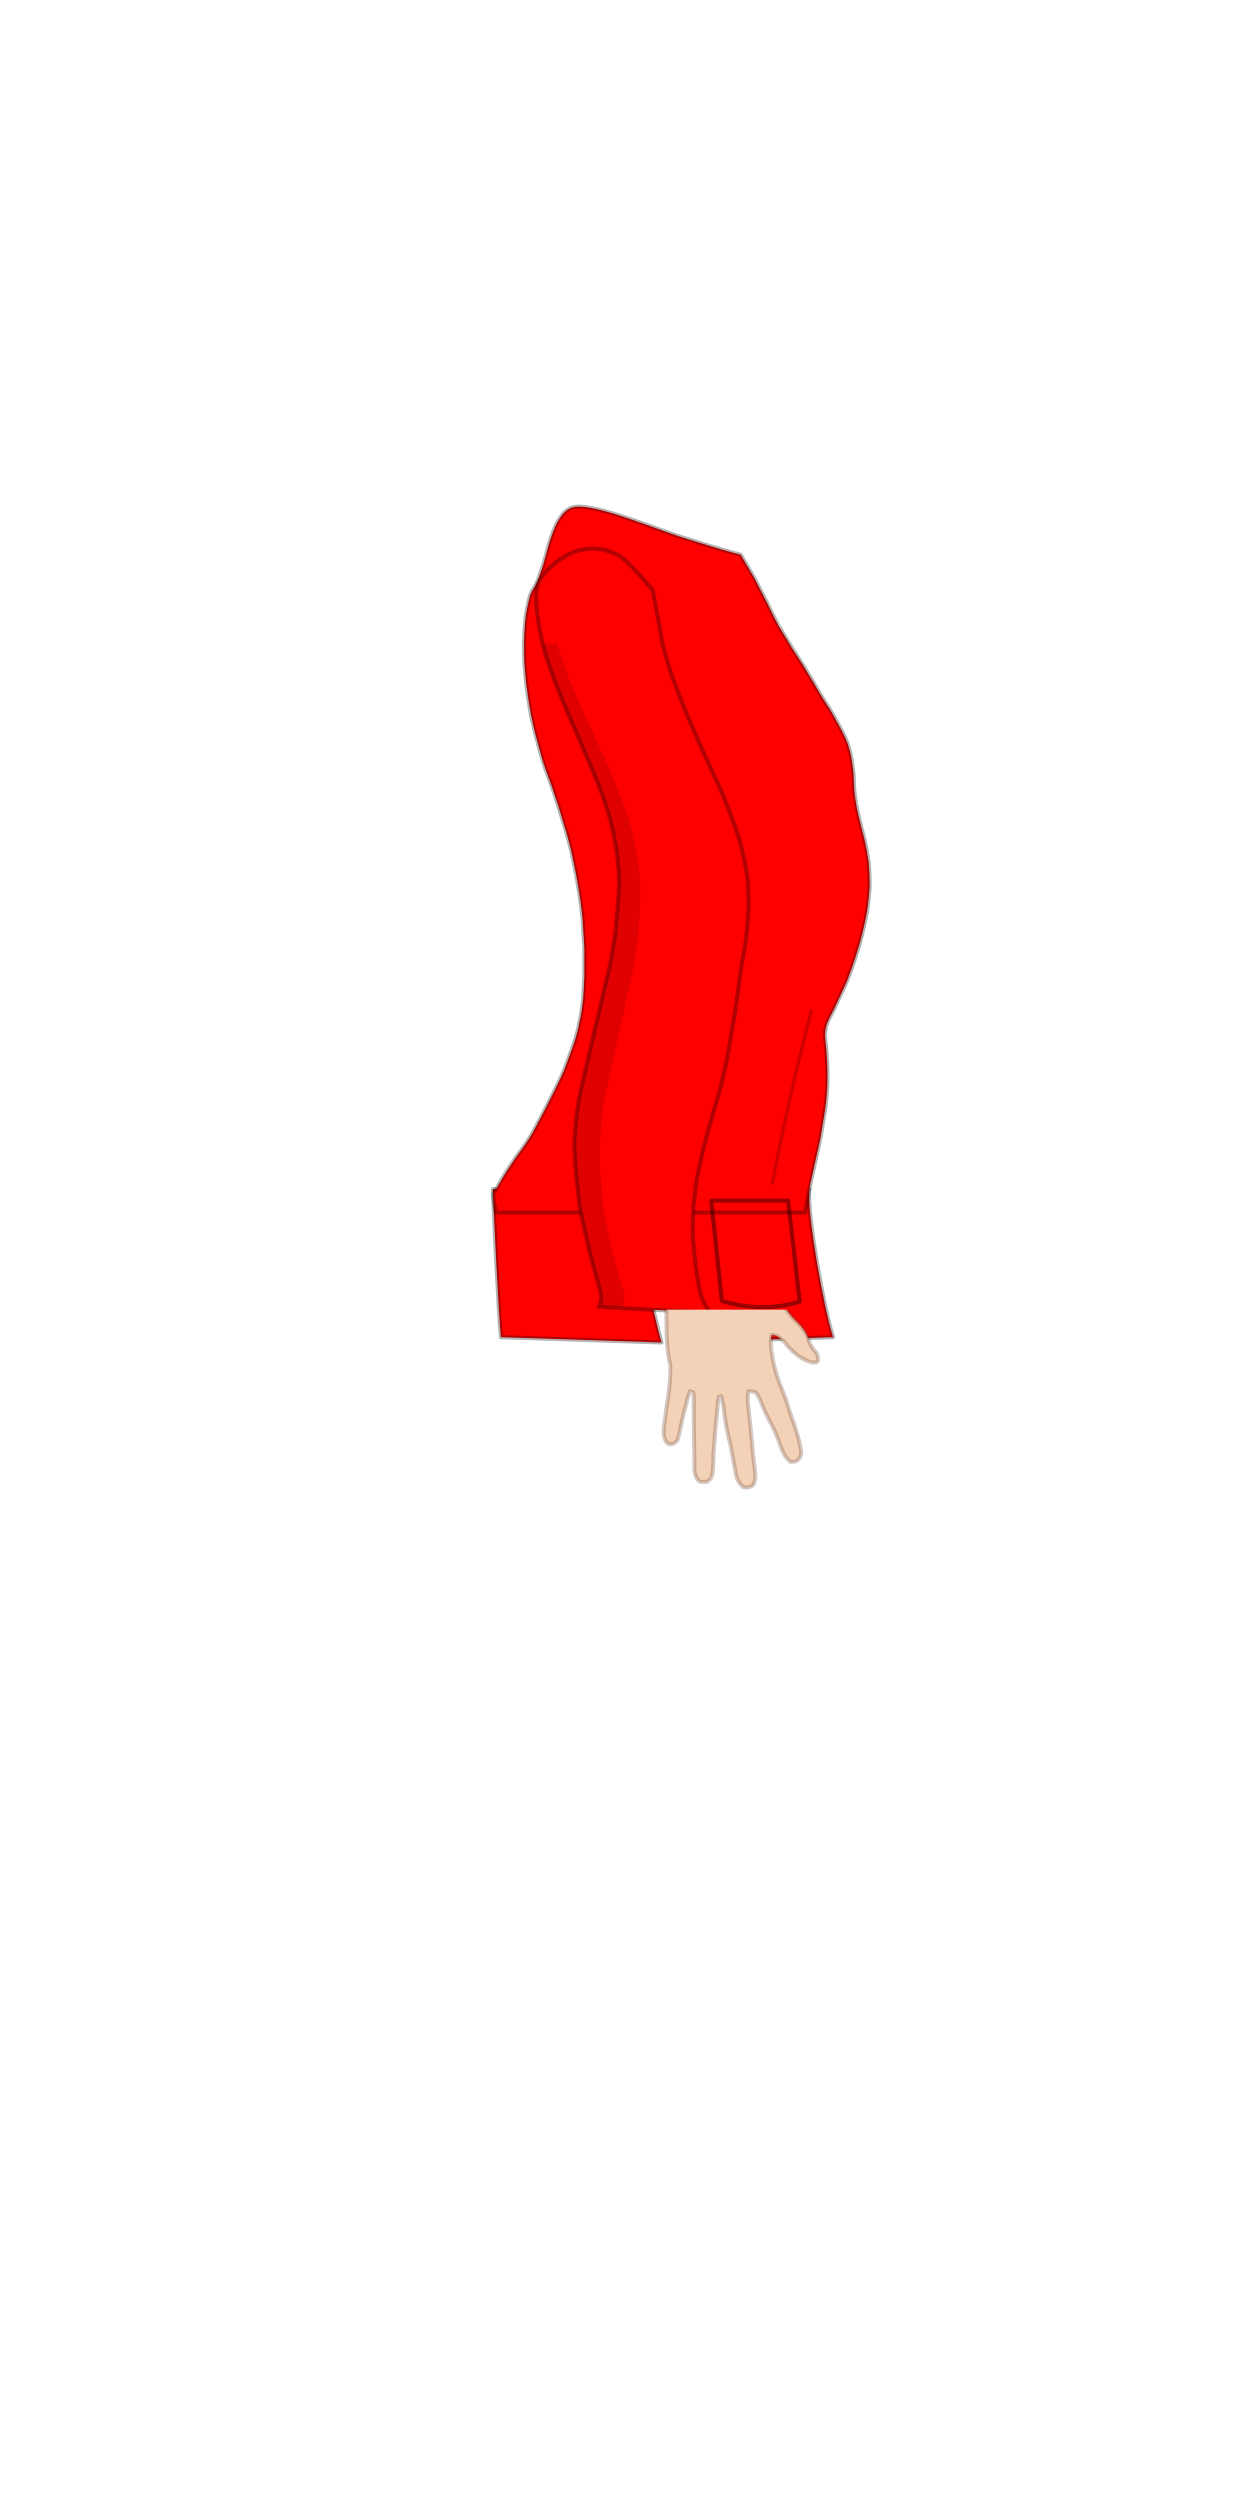
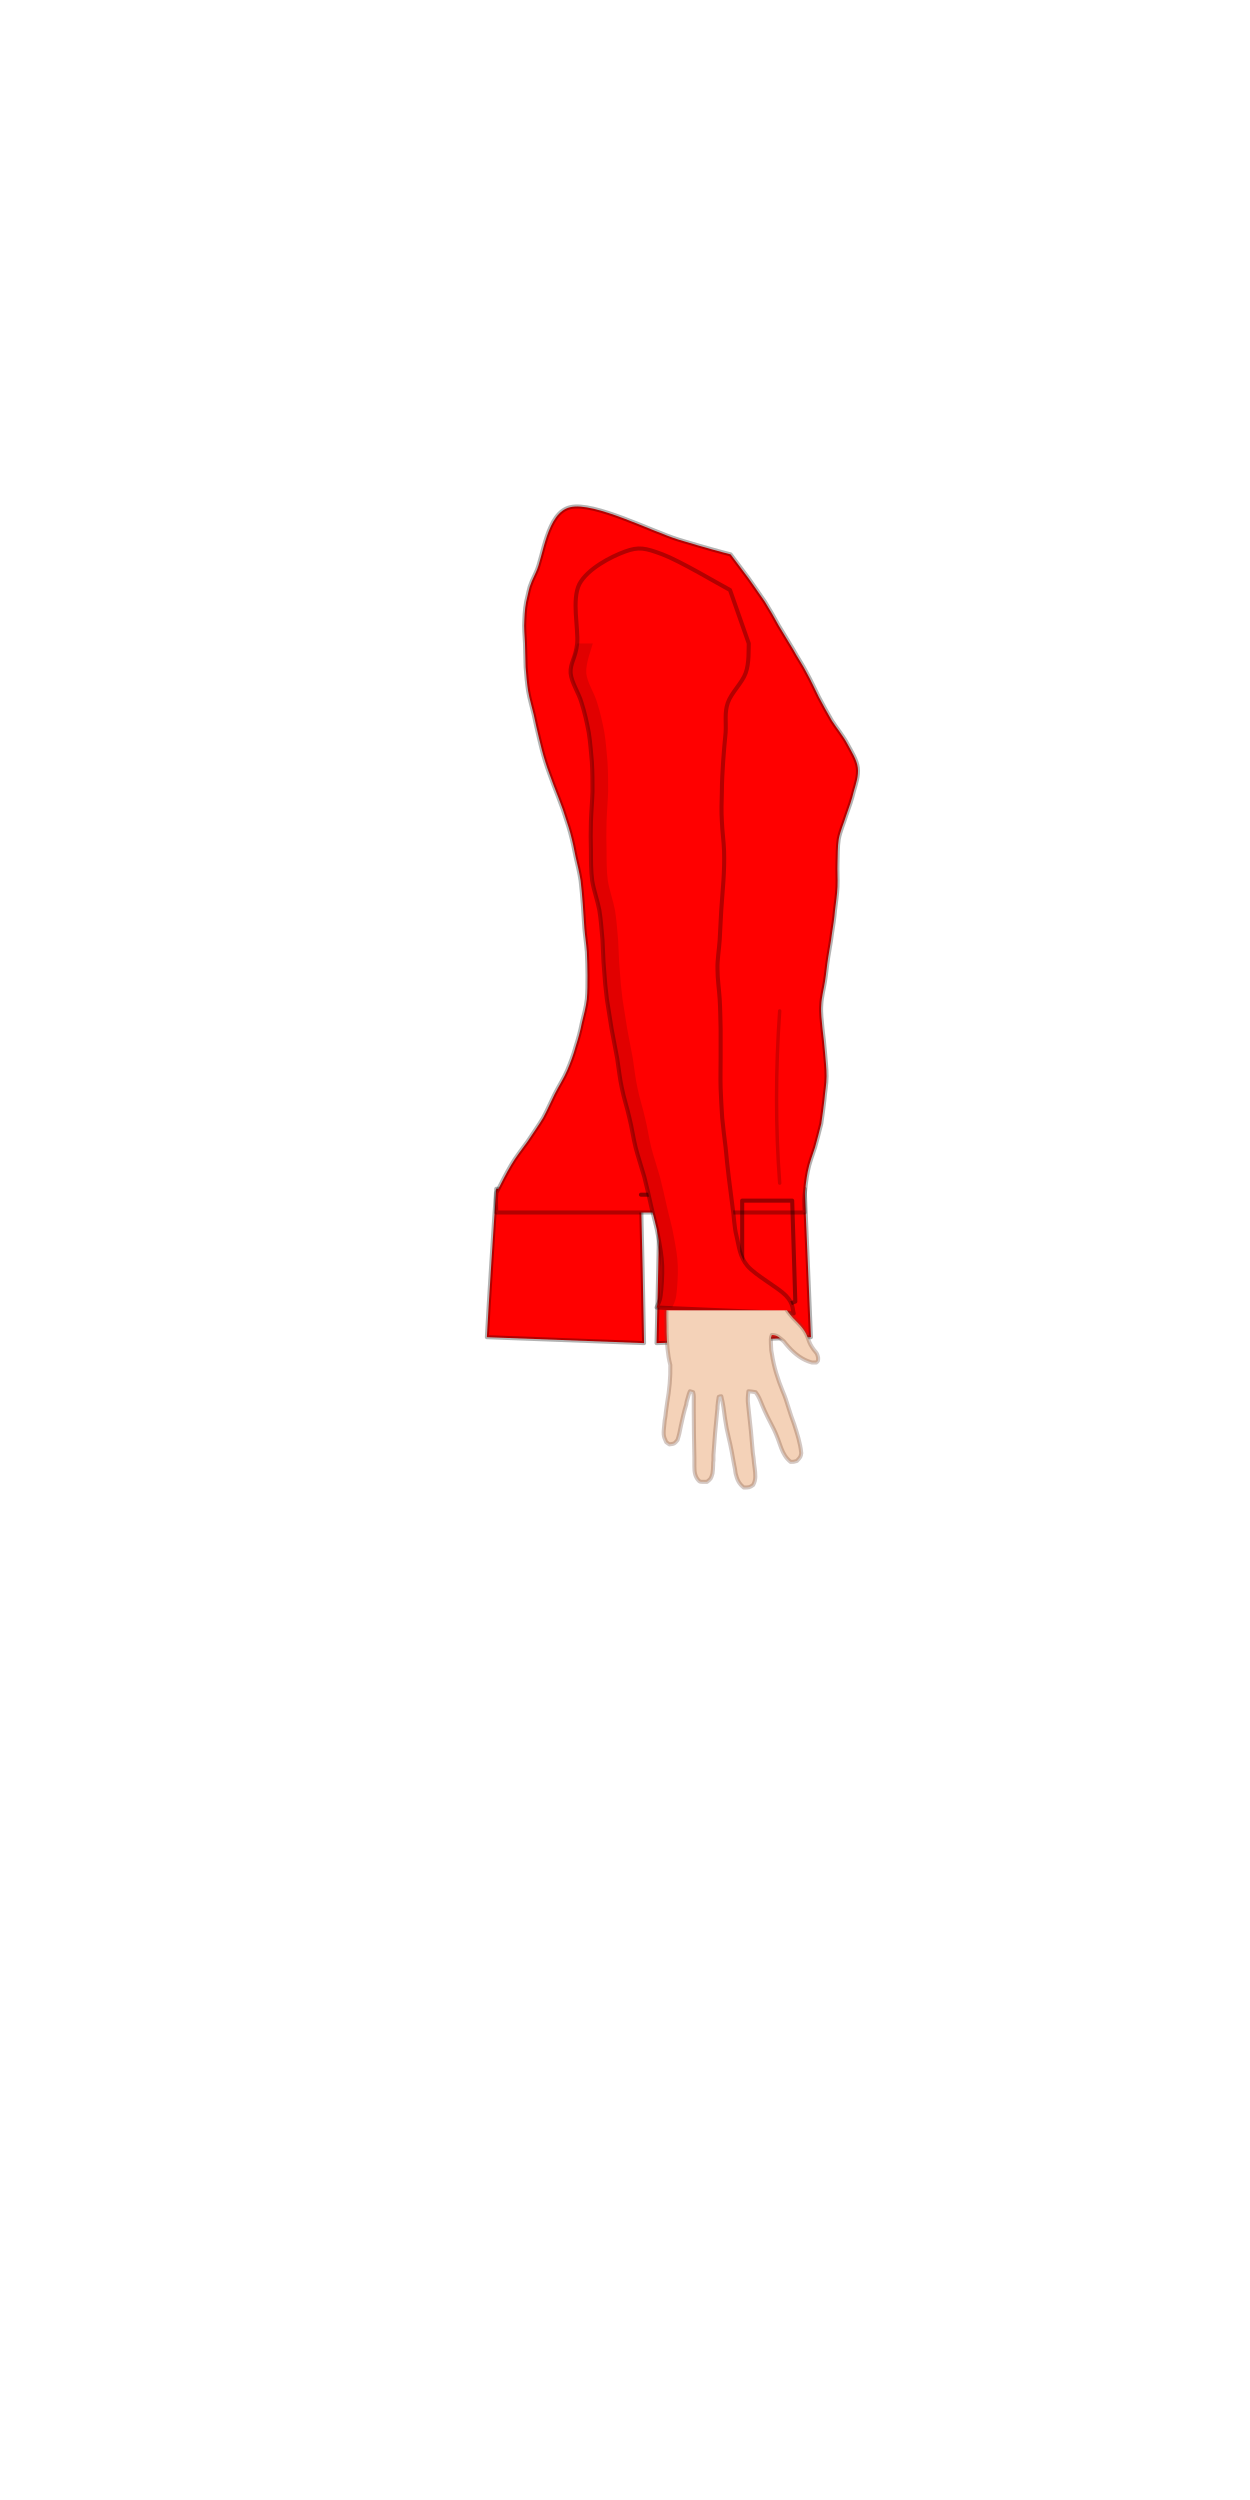
<svg xmlns="http://www.w3.org/2000/svg" viewBox="0 0 400 800">
  <g transform="matrix(-1 0 0 1 400 0)">
    <g id="ao_ba_ba_nu_trai_phai" stroke="#000" stroke-opacity="0.3" stroke-width="1.3" stroke-linejoin="round" stroke-linecap="round">
-       <path id="vat_sau_phai" d="M 197.6 382.2 C 197.3 390.1 190.7 421.7 188.3 429.6 L 239.7 427.9 C 240.5 420.0 242.0 388.3 242.3 380.5 Z" fill="#FF0000" />
-       <path id="vat_truoc_phai" d="M 141.0 380.5 C 141.9 388.3 136.1 420.0 133.4 427.9 L 182.2 429.6 C 184.2 421.7 188.6 390.1 188.2 382.2 Z" fill="#FF0000" />
-       <path id="than_ao_phai" d="M 163.0 177.5 C 166.2 176.7 171.1 175.3 179.3 172.7 C 188.3 170.2 209.7 160.7 216.6 162.3 C 223.3 164.1 224.9 178.4 227.0 183.1 C 228.4 187.9 229.6 188.2 230.4 190.7 C 231.1 193.3 231.6 195.8 231.9 198.3 C 232.1 200.9 232.3 203.3 232.3 205.9 C 232.3 208.5 232.3 210.9 232.1 213.5 C 231.9 216.1 231.7 218.5 231.3 221.1 C 231.0 223.6 230.5 226.1 230.1 228.7 C 229.5 231.2 229.1 233.7 228.3 236.3 C 227.6 238.8 227.0 241.3 226.2 243.8 C 225.4 246.4 224.4 248.9 223.5 251.4 C 222.6 254.0 221.8 256.5 221.0 259.0 C 220.2 261.6 219.5 264.1 218.7 266.6 C 218.0 269.2 217.3 271.6 216.8 274.2 C 216.3 276.8 215.7 279.2 215.3 281.8 C 214.8 284.4 214.5 286.8 214.1 289.4 C 213.8 291.9 213.5 294.4 213.4 297.0 C 213.3 299.5 213.0 302.0 213.0 304.6 C 213.0 307.1 213.0 309.6 213.0 312.1 C 213.1 314.7 213.2 317.2 213.4 319.7 C 213.7 322.3 214.0 324.8 214.6 327.3 C 215.1 329.9 215.8 332.4 216.7 334.9 C 217.6 337.5 218.5 339.9 219.5 342.5 C 220.6 345.1 221.8 347.5 223.1 350.1 C 224.4 352.7 225.6 355.1 227.0 357.7 C 228.4 360.2 229.5 362.7 231.3 365.3 C 232.9 367.8 235.0 370.3 236.6 372.9 C 238.3 375.4 240.3 378.8 241.2 380.5 C 242.1 382.1 242.1 381.1 242.1 382.4 C 242.1 383.6 241.5 387.1 241.3 388.0 L 142.3 388.0 C 142.2 387.1 141.8 384.5 141.4 382.4 C 140.9 380.2 140.4 377.3 139.8 374.8 C 139.2 372.2 138.7 369.7 138.1 367.2 C 137.5 364.6 137.1 362.1 136.7 359.6 C 136.3 357.0 135.8 354.6 135.6 352.0 C 135.3 349.4 135.2 347.0 135.2 344.4 C 135.2 341.8 135.3 339.4 135.5 336.8 C 135.6 334.2 136.3 331.8 135.8 329.2 C 135.4 326.7 133.6 324.2 132.5 321.6 C 131.4 319.1 130.1 316.6 129.0 314.0 C 128.0 311.5 127.1 309.0 126.3 306.5 C 125.5 303.9 124.7 301.4 124.1 298.9 C 123.5 296.3 122.9 293.8 122.5 291.3 C 122.1 288.7 121.9 286.3 121.7 283.7 C 121.7 281.1 121.8 278.7 122.0 276.1 C 122.4 273.5 122.8 271.1 123.4 268.5 C 124.1 265.9 124.7 263.5 125.3 260.9 C 125.9 258.4 126.3 255.9 126.6 253.3 C 126.8 250.8 126.7 248.3 127.1 245.7 C 127.4 243.2 127.8 240.7 128.7 238.1 C 129.6 235.6 131.0 233.1 132.4 230.6 C 133.7 228.0 135.4 225.5 137.0 223.0 C 138.5 220.4 140.0 217.9 141.5 215.4 C 143.0 212.8 144.7 210.3 146.3 207.8 C 147.8 205.2 149.4 202.8 150.9 200.2 C 152.3 197.6 153.4 195.2 154.7 192.6 C 156.0 190.0 158.0 186.3 158.6 185.0 Z" fill="#FF0000" />
-       <path id="xe_ta_phai" d="M 188.2 382.2 L 197.6 382.2" fill="none" stroke-opacity="0.45" />
-       <path id="tui_phai" d="M 147.8 384.2 L 172.4 384.2 L 169.0 416.3 Q 155.9 420.2 144.1 416.5 Z" fill="none" stroke-opacity="0.4" />
-       <path id="nep_ao_phai" d="M 140.4 323.5 Q 147.8 352.0 152.8 378.5" fill="none" stroke="#000" stroke-opacity="0.18" stroke-width="1.1" />
-       <path id="tay_ao_phai" d="M 191.1 188.8 C 193.1 186.9 198.5 179.6 202.5 177.5 C 206.6 175.4 211.3 174.9 216.0 176.5 C 220.3 178.1 225.7 182.0 227.9 186.9 C 229.4 191.9 227.4 201.1 226.4 205.9 C 225.2 210.6 224.4 212.2 223.4 215.4 C 222.3 218.5 221.0 221.7 219.7 224.8 C 218.4 228.0 217.0 231.2 215.6 234.3 C 214.3 237.5 212.9 240.7 211.5 243.8 C 210.2 247.0 208.8 250.2 207.7 253.3 C 206.5 256.4 205.4 259.7 204.6 262.8 C 203.8 265.9 203.2 269.2 202.7 272.3 C 202.3 275.4 202.0 278.6 201.9 281.8 C 201.9 284.9 202.2 288.1 202.4 291.3 C 202.8 294.4 202.9 297.6 203.4 300.8 C 203.9 303.9 204.6 307.1 205.1 310.2 C 205.8 313.4 206.7 316.6 207.4 319.7 C 208.1 322.9 208.8 326.1 209.6 329.2 C 210.3 332.3 211.1 335.6 211.8 338.7 C 212.5 341.8 213.3 345.1 214.0 348.2 C 214.7 351.3 215.2 354.5 215.6 357.7 C 215.9 360.8 216.2 364.0 216.2 367.1 C 216.1 370.3 215.9 373.5 215.6 376.6 C 215.3 379.7 214.8 382.9 214.5 386.0 C 213.9 389.2 213.2 392.4 212.5 395.5 C 211.8 398.6 211.0 401.8 210.2 404.9 C 209.4 408.0 208.0 412.2 207.7 414.4 C 207.4 416.6 208.2 417.5 208.4 418.2 L 172.8 420.1 C 173.4 419.1 174.9 417.0 175.7 414.4 C 176.5 411.8 176.9 408.1 177.4 404.9 C 177.8 401.8 178.1 398.6 178.3 395.5 C 178.4 392.4 178.2 389.2 178.1 386.0 C 177.7 382.9 177.4 379.7 176.9 376.6 C 176.3 373.5 175.5 370.2 174.8 367.1 C 174.0 364.0 173.1 360.8 172.2 357.6 C 171.4 354.5 170.3 351.3 169.5 348.2 C 168.7 345.0 168.0 341.8 167.3 338.7 C 166.8 335.6 166.2 332.3 165.7 329.2 C 165.1 326.1 164.7 322.9 164.2 319.7 C 163.8 316.6 163.3 313.4 162.9 310.2 C 162.5 307.1 161.7 303.9 161.3 300.7 C 161.0 297.6 160.6 294.4 160.5 291.3 C 160.4 288.1 160.5 284.9 160.7 281.8 C 161.1 278.6 161.7 275.4 162.5 272.3 C 163.2 269.2 164.2 265.9 165.4 262.8 C 166.6 259.7 167.8 256.4 169.1 253.3 C 170.5 250.2 172.1 247.0 173.5 243.8 C 175.0 240.7 176.4 237.5 177.7 234.4 C 179.1 231.2 180.5 228.0 181.7 224.9 C 182.9 221.7 184.1 218.5 185.3 215.4 C 186.2 212.2 187.7 207.5 188.0 205.9 Z" fill="#FF0000" />
-       <path id="bong_tay_phai" d="M 221.8 205.9 C 221.2 207.5 219.7 212.2 218.6 215.4 C 217.4 218.5 216.0 221.7 214.7 224.8 C 213.3 228.0 211.8 231.2 210.3 234.3 C 208.9 237.5 207.4 240.7 205.9 243.8 C 204.6 247.0 203.2 250.2 202.0 253.3 C 200.7 256.4 199.5 259.7 198.6 262.8 C 197.6 265.9 196.9 269.2 196.3 272.3 C 195.9 275.4 195.4 278.6 195.2 281.8 C 195.0 284.9 195.2 288.1 195.2 291.3 C 195.5 294.4 195.5 297.6 195.9 300.8 C 196.3 303.9 196.9 307.1 197.4 310.2 C 198.0 313.4 198.8 316.6 199.6 319.7 C 200.2 322.9 200.8 326.1 201.6 329.2 C 202.3 332.3 203.0 335.6 203.7 338.7 C 204.4 341.8 205.1 345.0 205.8 348.2 C 206.5 351.3 207.0 354.5 207.3 357.7 C 207.6 360.8 208.0 364.0 208.1 367.1 C 208.1 370.2 208.0 373.5 207.8 376.6 C 207.6 379.7 207.2 382.9 206.9 386.0 C 206.4 389.1 205.8 392.3 205.2 395.5 C 204.5 398.6 203.7 401.8 202.9 404.9 C 202.0 408.0 200.6 412.2 200.2 414.4 C 199.9 416.5 200.7 417.5 200.9 418.2 L 208.4 418.2 C 208.2 417.5 207.4 416.6 207.7 414.4 C 208.0 412.2 209.4 408.0 210.2 404.9 C 211.0 401.8 211.8 398.6 212.5 395.5 C 213.2 392.4 213.9 389.2 214.5 386.0 C 214.8 382.9 215.3 379.7 215.6 376.6 C 215.9 373.5 216.1 370.3 216.2 367.1 C 216.2 364.0 215.9 360.8 215.6 357.7 C 215.2 354.5 214.7 351.3 214.0 348.2 C 213.3 345.1 212.5 341.8 211.8 338.7 C 211.1 335.6 210.3 332.3 209.6 329.2 C 208.8 326.1 208.1 322.9 207.4 319.7 C 206.7 316.6 205.8 313.4 205.1 310.2 C 204.6 307.1 203.9 303.9 203.4 300.8 C 202.9 297.6 202.8 294.4 202.4 291.3 C 202.2 288.1 201.9 284.9 201.9 281.8 C 202.0 278.6 202.3 275.4 202.7 272.3 C 203.2 269.2 203.8 265.9 204.6 262.8 C 205.4 259.7 206.5 256.4 207.7 253.3 C 208.8 250.2 210.2 247.0 211.5 243.8 C 212.9 240.7 214.3 237.5 215.6 234.3 C 217.0 231.2 218.4 228.0 219.7 224.8 C 221.0 221.7 222.3 218.5 223.4 215.4 C 224.4 212.2 225.9 207.5 226.4 205.9 Z" fill="#000" fill-opacity="0.12" stroke="none" />
-       <clipPath id="ban_tay_cat_phai">
-         <rect x="0" y="419.1" width="400" height="380.9" />
+       <path id="vat_sau_phai" d="M 194.9 382.3 C 194.7 390.2 194.0 421.9 193.9 429.8 L 244.2 427.9 C 243.8 420.0 241.8 388.3 241.2 380.4 Z" fill="#FF0000" />
+       <path id="vat_truoc_phai" d="M 142.5 380.4 C 142.2 388.3 140.8 420.0 140.5 427.9 L 189.9 429.8 C 189.7 421.9 189.0 390.2 188.9 382.3 Z" fill="#FF0000" />
+       <path id="than_ao_phai" d="M 166.2 177.4 C 169.0 176.7 174.2 175.3 182.8 172.7 C 191.3 170.1 209.9 160.5 217.5 162.3 C 225.1 164.0 226.2 178.4 228.5 183.1 C 230.8 187.9 230.6 188.2 231.2 190.7 C 231.9 193.3 232.1 195.7 232.2 198.3 C 232.4 200.9 232.1 203.3 232.0 205.9 C 231.9 208.5 231.9 210.9 231.8 213.5 C 231.6 216.0 231.4 218.5 231.0 221.1 C 230.6 223.6 229.8 226.1 229.2 228.7 C 228.7 231.2 228.1 233.7 227.5 236.3 C 226.9 238.8 226.3 241.3 225.5 243.8 C 224.7 246.4 223.7 248.9 222.8 251.4 C 221.8 254.0 220.8 256.5 219.9 259.0 C 219.1 261.6 218.2 264.0 217.5 266.6 C 216.8 269.2 216.3 271.6 215.8 274.2 C 215.2 276.8 214.6 279.2 214.2 281.8 C 213.9 284.3 213.7 286.8 213.5 289.4 C 213.3 291.9 213.2 294.4 213.0 297.0 C 212.8 299.5 212.4 302.0 212.2 304.6 C 212.1 307.1 212.0 309.6 212.0 312.1 C 212.0 314.7 212.0 317.2 212.2 319.7 C 212.5 322.3 213.2 324.8 213.8 327.3 C 214.3 329.9 215.0 332.4 215.8 334.9 C 216.5 337.5 217.4 339.9 218.5 342.5 C 219.6 345.1 221.2 347.5 222.5 350.1 C 223.8 352.7 224.8 355.1 226.2 357.7 C 227.7 360.2 229.5 362.7 231.2 365.3 C 233.0 367.8 235.0 370.3 236.5 372.9 C 238.0 375.4 239.7 378.8 240.5 380.4 C 241.3 382.1 241.1 381.1 241.2 382.3 C 241.4 383.6 241.2 387.1 241.2 388.0 L 142.5 388.0 C 142.5 387.1 142.7 384.5 142.5 382.3 C 142.3 380.2 142.0 377.3 141.5 374.8 C 141.0 372.2 140.0 369.7 139.2 367.2 C 138.5 364.6 137.8 362.1 137.2 359.6 C 136.8 357.0 136.5 354.5 136.2 352.0 C 136.0 349.4 135.5 347.0 135.5 344.4 C 135.5 341.8 135.8 339.4 136.0 336.8 C 136.2 334.2 136.5 331.8 136.8 329.2 C 137.0 326.7 137.4 324.2 137.2 321.6 C 137.1 319.1 136.4 316.6 136.0 314.0 C 135.6 311.5 135.4 309.0 135.0 306.5 C 134.6 303.9 134.1 301.4 133.8 298.9 C 133.4 296.3 133.0 293.8 132.8 291.3 C 132.5 288.7 132.1 286.2 132.0 283.7 C 131.9 281.1 132.1 278.7 132.0 276.1 C 131.9 273.5 132.0 271.1 131.6 268.5 C 131.1 265.9 130.0 263.5 129.2 260.9 C 128.3 258.4 127.4 255.9 126.8 253.3 C 126.1 250.8 125.2 248.3 125.5 245.7 C 125.8 243.2 127.4 240.7 128.8 238.1 C 130.1 235.6 132.2 233.1 133.8 230.6 C 135.3 228.0 136.7 225.5 138.0 223.0 C 139.3 220.4 140.4 217.9 141.8 215.4 C 143.1 212.8 144.8 210.4 146.2 207.8 C 147.8 205.2 149.2 202.8 150.8 200.2 C 152.2 197.6 153.6 195.2 155.2 192.6 C 156.9 190.1 159.6 186.3 160.5 185.0 Z" fill="#FF0000" />
+       <path id="xe_ta_phai" d="M 188.9 382.3 L 194.9 382.3" fill="none" stroke-opacity="0.45" />
+       <path id="tui_phai" d="M 146.5 384.2 L 162.5 384.2 L 162.5 416.5 Q 154.5 420.3 145.5 416.5 Z" fill="none" stroke-opacity="0.4" />
+       <path id="nep_ao_phai" d="M 150.5 323.5 Q 152.5 352.0 150.5 378.6" fill="none" stroke="#000" stroke-opacity="0.18" stroke-width="1.1" />
+       <path id="tay_ao_phai" d="M 166.4 188.8 C 170.0 186.9 182.4 179.5 188.0 177.4 C 193.6 175.3 195.6 174.9 200.0 176.5 C 204.4 178.1 212.0 182.0 214.6 186.9 C 217.1 191.9 214.9 201.1 215.3 205.9 C 215.8 210.6 217.6 212.2 217.4 215.4 C 217.1 218.5 214.8 221.7 213.9 224.9 C 212.9 228.0 212.2 231.2 211.6 234.4 C 211.1 237.5 210.9 240.7 210.6 243.8 C 210.4 247.0 210.4 250.2 210.4 253.3 C 210.5 256.5 210.8 259.7 210.9 262.8 C 211.0 265.9 211.0 269.2 210.9 272.3 C 210.9 275.4 210.9 278.7 210.5 281.8 C 210.0 284.9 208.8 288.1 208.2 291.3 C 207.7 294.4 207.5 297.6 207.2 300.8 C 207.0 303.9 207.0 307.1 206.7 310.2 C 206.5 313.4 206.2 316.6 205.8 319.7 C 205.3 322.9 204.8 326.1 204.3 329.2 C 203.7 332.4 203.1 335.6 202.5 338.7 C 202.0 341.8 201.7 345.1 201.0 348.2 C 200.4 351.3 199.3 354.5 198.6 357.7 C 197.8 360.8 197.4 364.0 196.6 367.2 C 195.8 370.3 194.7 373.5 193.8 376.7 C 193.0 379.8 192.3 383.0 191.6 386.1 C 190.9 389.3 189.9 392.5 189.4 395.6 C 188.8 398.8 188.2 402.0 188.1 405.1 C 188.0 408.2 188.3 412.4 188.6 414.6 C 188.9 416.8 189.7 417.7 189.9 418.4 L 146.0 420.3 C 146.4 419.3 146.0 417.2 148.5 414.6 C 151.0 412.0 158.1 408.2 160.8 405.1 C 163.4 402.0 163.5 398.8 164.3 395.6 C 165.1 392.5 165.1 389.3 165.6 386.1 C 166.0 383.0 166.4 379.8 166.8 376.7 C 167.2 373.5 167.5 370.3 167.8 367.2 C 168.2 364.0 168.6 360.8 168.9 357.7 C 169.1 354.5 169.3 351.3 169.4 348.2 C 169.5 345.1 169.4 341.8 169.4 338.7 C 169.4 335.6 169.4 332.4 169.4 329.2 C 169.5 326.1 169.5 322.9 169.7 319.7 C 169.9 316.6 170.4 313.4 170.4 310.2 C 170.5 307.1 169.9 303.9 169.7 300.8 C 169.5 297.6 169.4 294.4 169.2 291.3 C 169.0 288.1 168.7 284.9 168.5 281.8 C 168.3 278.7 168.2 275.4 168.3 272.3 C 168.4 269.2 168.9 265.9 169.0 262.8 C 169.2 259.7 169.1 256.5 169.0 253.3 C 169.0 250.2 168.8 247.0 168.6 243.8 C 168.4 240.7 168.1 237.5 167.8 234.4 C 167.6 231.2 168.2 228.0 167.1 224.9 C 166.0 221.7 162.5 218.5 161.4 215.4 C 160.2 212.2 160.5 207.5 160.4 205.9 Z" fill="#FF0000" />
+       <path id="bong_tay_phai" d="M 210.3 205.9 C 210.7 207.5 212.6 212.2 212.4 215.4 C 212.1 218.5 209.8 221.7 208.9 224.9 C 207.9 228.0 207.2 231.2 206.6 234.4 C 206.1 237.5 205.9 240.7 205.6 243.8 C 205.4 247.0 205.4 250.2 205.4 253.3 C 205.5 256.5 205.8 259.7 205.9 262.8 C 206.0 265.9 206.0 269.2 205.9 272.3 C 205.9 275.4 205.9 278.7 205.5 281.8 C 205.0 284.9 203.8 288.1 203.2 291.3 C 202.7 294.4 202.5 297.6 202.2 300.8 C 202.0 303.9 202.0 307.1 201.7 310.2 C 201.5 313.4 201.2 316.6 200.8 319.7 C 200.3 322.9 199.8 326.1 199.3 329.2 C 198.7 332.4 198.1 335.6 197.5 338.7 C 197.0 341.8 196.7 345.1 196.0 348.2 C 195.4 351.3 194.3 354.5 193.6 357.7 C 192.8 360.8 192.4 364.0 191.6 367.2 C 190.8 370.3 189.7 373.5 188.8 376.7 C 188.0 379.8 187.3 383.0 186.6 386.1 C 185.9 389.3 184.9 392.5 184.4 395.6 C 183.8 398.8 183.2 402.0 183.1 405.1 C 183.0 408.2 183.3 412.4 183.6 414.6 C 183.9 416.8 184.7 417.7 184.9 418.4 L 189.9 418.4 C 189.7 417.7 188.9 416.8 188.6 414.6 C 188.3 412.4 188.0 408.2 188.1 405.1 C 188.2 402.0 188.8 398.8 189.4 395.6 C 189.9 392.5 190.9 389.3 191.6 386.1 C 192.3 383.0 193.0 379.8 193.8 376.7 C 194.7 373.5 195.8 370.3 196.6 367.2 C 197.4 364.0 197.8 360.8 198.6 357.7 C 199.3 354.5 200.4 351.3 201.0 348.2 C 201.7 345.1 202.0 341.8 202.5 338.7 C 203.1 335.6 203.7 332.4 204.3 329.2 C 204.8 326.1 205.3 322.9 205.8 319.7 C 206.2 316.6 206.5 313.4 206.7 310.2 C 207.0 307.1 207.0 303.9 207.2 300.8 C 207.5 297.6 207.7 294.4 208.2 291.3 C 208.8 288.1 210.0 284.9 210.5 281.8 C 210.9 278.7 210.9 275.4 210.9 272.3 C 211.0 269.2 211.0 265.9 210.9 262.8 C 210.8 259.7 210.5 256.5 210.4 253.3 C 210.4 250.2 210.4 247.0 210.6 243.8 C 210.9 240.7 211.1 237.5 211.6 234.4 C 212.2 231.2 212.9 228.0 213.9 224.9 C 214.8 221.7 217.1 218.5 217.4 215.4 C 217.6 212.2 215.7 207.5 215.3 205.9 Z" fill="#000" fill-opacity="0.12" stroke="none" />
+       <clipPath id="cat_tay_ba_ba_nu_phai">
+         <rect x="0" y="419.3" width="400" height="380.7" />
      </clipPath>
-       <g id="ban_tay_phai" clip-path="url(#ban_tay_cat_phai)" stroke="#6E4636" stroke-width="1.3" stroke-linejoin="round">
+       <g id="ban_tay_phai" clip-path="url(#cat_tay_ba_ba_nu_phai)" stroke="#6E4636" stroke-width="1.3" stroke-linejoin="round">
        <path d="M 203.2 184.5 C 205.9 186.7 208.3 189.0 209.0 192.6 C 209.0 193.8 209.0 193.8 208.5 195.2 C 208.6 195.6 208.7 195.9 208.8 196.2 C 210.5 196.0 210.5 196.0 212.2 195.2 C 212.7 195.3 213.1 195.4 213.5 195.5 C 213.6 201.2 213.3 206.6 212.4 212.2 C 212.2 213.8 212.2 213.8 212.2 215.2 C 213.2 215.1 214.1 214.9 215.0 214.8 C 215.4 216.3 214.5 217.3 213.8 218.8 C 212.4 222.2 211.6 225.7 210.8 229.2 C 210.8 229.5 210.8 229.5 210.4 230.8 C 208.9 237.3 208.4 243.8 208.4 250.6 C 208.4 250.7 208.4 250.7 208.4 251.7 C 208.4 253.6 208.5 255.4 208.6 257.3 C 208.8 260.6 208.8 263.9 208.8 267.2 C 208.8 267.8 208.8 268.4 208.8 269.1 C 208.8 285.0 208.8 285.0 205.8 292.0 C 205.2 294.7 204.9 297.1 205.0 299.8 C 205.1 306.2 204.7 312.4 203.7 318.8 C 203.7 319.3 203.6 319.8 203.5 320.4 C 202.7 325.6 201.8 330.9 200.9 336.1 C 200.7 337.7 200.4 339.3 200.1 340.8 C 199.3 345.9 198.3 350.8 197.0 355.7 C 196.5 357.8 196.0 359.9 195.6 362.1 C 195.0 365.6 194.0 368.9 193.0 372.2 C 184.9 399.4 184.9 399.4 186.4 412.8 C 186.8 416.7 186.8 420.6 186.7 424.5 C 186.7 425.1 186.7 425.6 186.7 426.2 C 186.6 429.8 186.4 433.3 185.5 436.8 C 185.4 440.8 185.8 444.8 186.5 448.8 C 186.6 449.8 186.8 450.7 186.9 451.7 C 187.0 452.7 187.1 453.7 187.3 454.6 C 187.8 459.3 187.8 459.3 186.8 461.5 C 186.4 461.8 186.1 462.0 185.8 462.2 C 184.2 462.0 184.2 462.0 183.2 460.8 C 182.7 459.3 182.4 457.8 182.1 456.2 C 181.6 453.9 181.1 451.6 180.4 449.4 C 180.4 449.0 180.3 448.7 180.2 448.3 C 179.5 445.8 179.5 445.8 179.2 445.2 C 178.9 445.3 178.6 445.4 178.2 445.5 C 177.9 446.5 178.0 447.4 178.0 448.4 C 178.0 448.9 178.0 449.4 178.0 449.8 C 178.0 450.3 178.0 450.8 178.0 451.3 C 178.0 456.4 177.9 461.4 177.8 466.5 C 177.8 467.4 177.8 468.4 177.8 469.3 C 177.8 471.1 177.6 472.7 176.2 474.0 C 175.8 474.2 175.8 474.2 173.8 474.2 C 172.5 473.2 172.5 473.2 172.0 471.5 C 171.9 470.6 171.8 469.8 171.8 468.9 C 171.8 468.4 171.8 467.8 171.7 467.3 C 171.7 466.7 171.7 466.2 171.7 465.6 C 171.4 460.9 171.0 456.2 170.5 451.5 C 170.4 451.0 170.4 450.6 170.4 450.1 C 170.3 449.0 170.2 448.0 170.0 447.0 C 169.8 446.9 169.5 446.8 169.2 446.8 C 168.6 449.1 168.3 451.5 168.0 453.9 C 167.7 456.0 167.3 458.1 166.8 460.1 C 166.1 462.9 165.6 465.8 165.1 468.6 C 165.0 469.1 164.9 469.6 164.8 470.1 C 164.7 470.6 164.7 471.1 164.6 471.5 C 164.1 473.5 163.6 474.7 162.0 476.0 C 160.2 476.0 160.2 476.0 159.0 475.2 C 158.0 473.4 158.3 471.7 158.5 469.8 C 158.6 469.3 158.6 468.8 158.7 468.3 C 158.8 467.2 158.9 466.0 159.1 464.9 C 159.3 462.6 159.5 460.3 159.7 458.0 C 160.0 455.2 160.3 452.4 160.6 449.5 C 160.8 448.1 160.7 446.7 160.5 445.2 C 159.4 445.3 159.4 445.3 158.2 445.5 C 157.2 446.8 156.8 447.9 156.2 449.4 C 155.1 452.1 153.7 454.8 152.3 457.5 C 151.4 459.4 150.7 461.4 150.0 463.4 C 149.3 465.2 148.5 466.6 147.0 467.8 C 146.0 467.8 146.0 467.8 145.0 467.5 C 143.8 466.2 143.8 466.2 143.6 465.0 C 143.9 461.8 144.9 458.8 145.9 455.7 C 146.2 454.8 146.6 453.8 146.9 452.9 C 148.7 447.2 148.7 447.2 149.5 445.3 C 151.1 441.4 152.4 437.4 153.0 433.2 C 153.1 432.9 153.1 432.5 153.2 432.1 C 153.4 428.2 153.4 428.2 153.0 427.2 C 151.2 427.2 150.6 428.1 149.2 429.2 C 148.7 429.9 148.1 430.5 147.6 431.1 C 145.6 433.3 143.2 435.2 140.2 436.0 C 139.8 436.0 139.2 436.0 138.8 436.0 C 138.2 435.5 138.2 435.5 138.2 434.5 C 138.5 433.2 138.5 433.2 139.6 431.9 C 140.6 430.5 140.9 429.9 141.4 428.4 C 142.2 425.9 143.6 424.4 145.4 422.6 C 147.2 420.9 148.4 419.0 149.8 417.0 C 151.7 414.3 153.6 412.2 156.3 410.4 C 156.8 410.1 157.2 409.8 157.6 409.5 C 158.3 409.0 159.1 408.5 159.9 408.0 C 163.4 405.6 165.6 403.2 166.8 399.0 C 166.9 398.2 167.0 397.4 167.1 396.6 C 167.2 396.1 167.2 395.6 167.3 395.1 C 167.7 392.3 168.0 389.6 168.3 386.8 C 169.2 379.6 169.2 379.6 169.6 376.8 C 171.2 364.5 172.6 352.0 172.2 339.6 C 171.8 322.5 171.8 322.5 172.8 316.6 C 173.6 311.6 172.8 306.2 172.4 301.2 C 172.2 298.7 172.1 296.1 172.0 293.6 C 171.8 290.7 171.6 287.9 171.2 285.0 C 171.0 281.4 170.9 277.8 170.9 274.2 C 170.9 273.9 170.9 273.9 170.9 272.5 C 170.9 269.3 171.1 266.2 171.6 263.0 C 172.8 254.3 171.3 244.9 170.4 236.3 C 170.1 232.2 169.8 228.2 169.7 224.2 C 169.6 221.1 169.6 221.1 168.5 220.0 C 167.3 219.2 166.0 218.5 164.8 217.8 C 164.4 217.5 164.1 217.2 163.8 217.0 C 163.8 215.8 163.8 215.8 164.5 214.8 C 164.5 212.7 163.9 210.9 163.3 209.0 C 163.0 208.0 163.0 208.0 163.0 206.0 C 164.1 205.0 165.0 204.5 166.3 204.0 C 166.7 203.8 167.1 203.7 167.5 203.5 C 167.8 201.8 167.8 200.2 167.8 198.5 C 167.8 198.2 167.8 197.8 167.8 197.4 C 167.8 194.9 167.8 194.9 167.2 193.8 C 167.3 190.0 169.4 187.9 171.9 185.3 C 180.8 178.6 193.9 178.8 203.2 184.5 Z" fill="#F4D2B8" />
        <path fill="#DEA585" fill-opacity="0.4" stroke="none" d="" />
      </g>
    </g>
  </g>
</svg>
